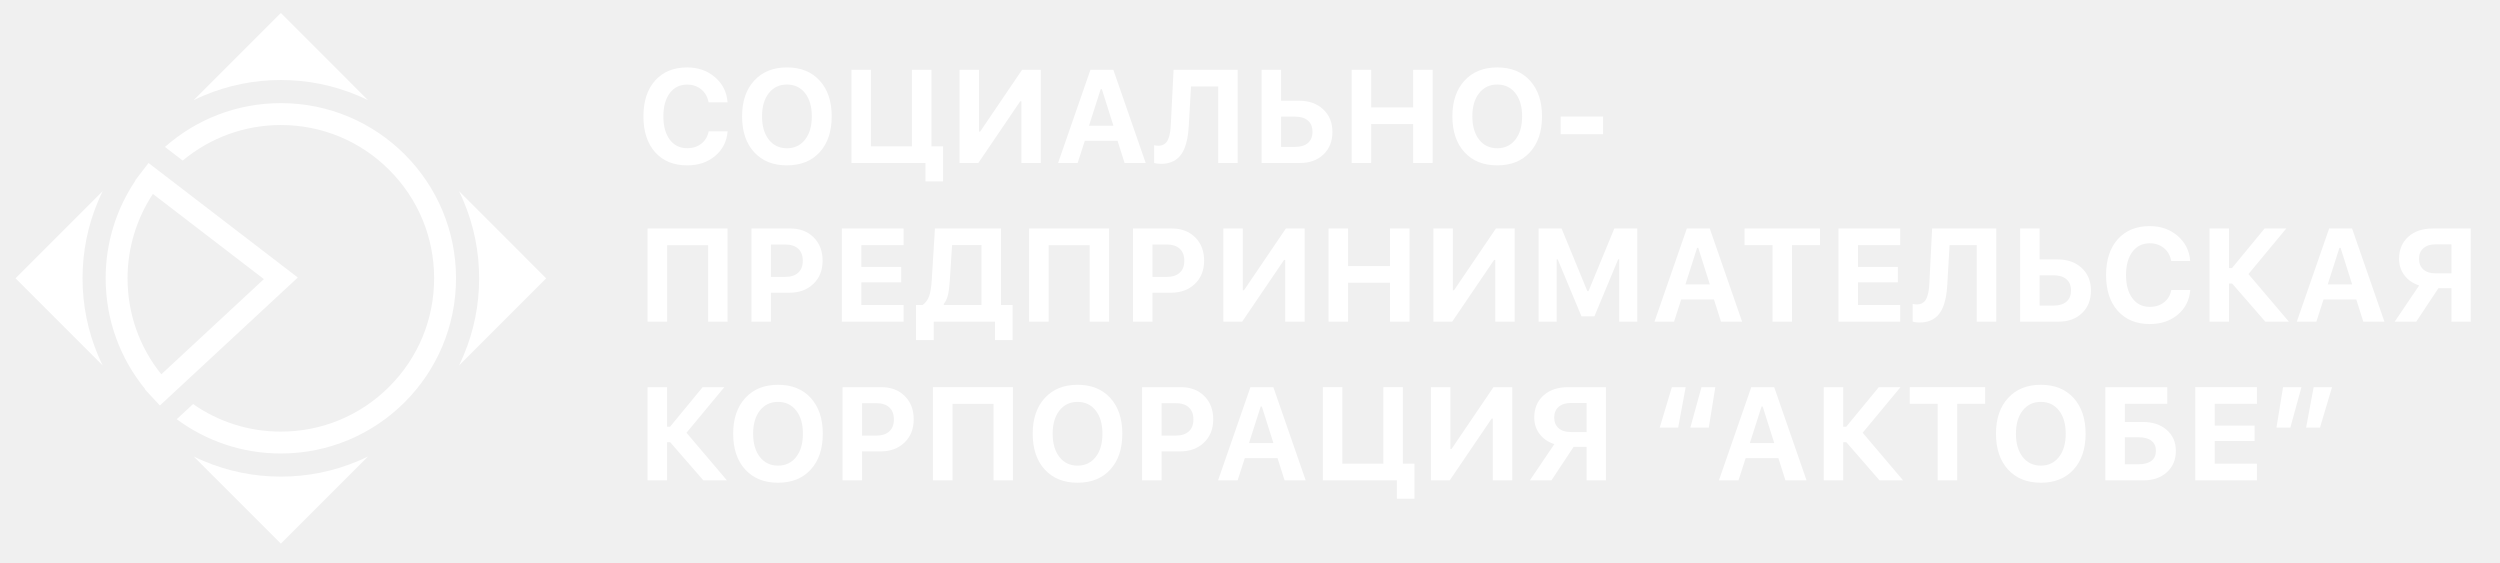
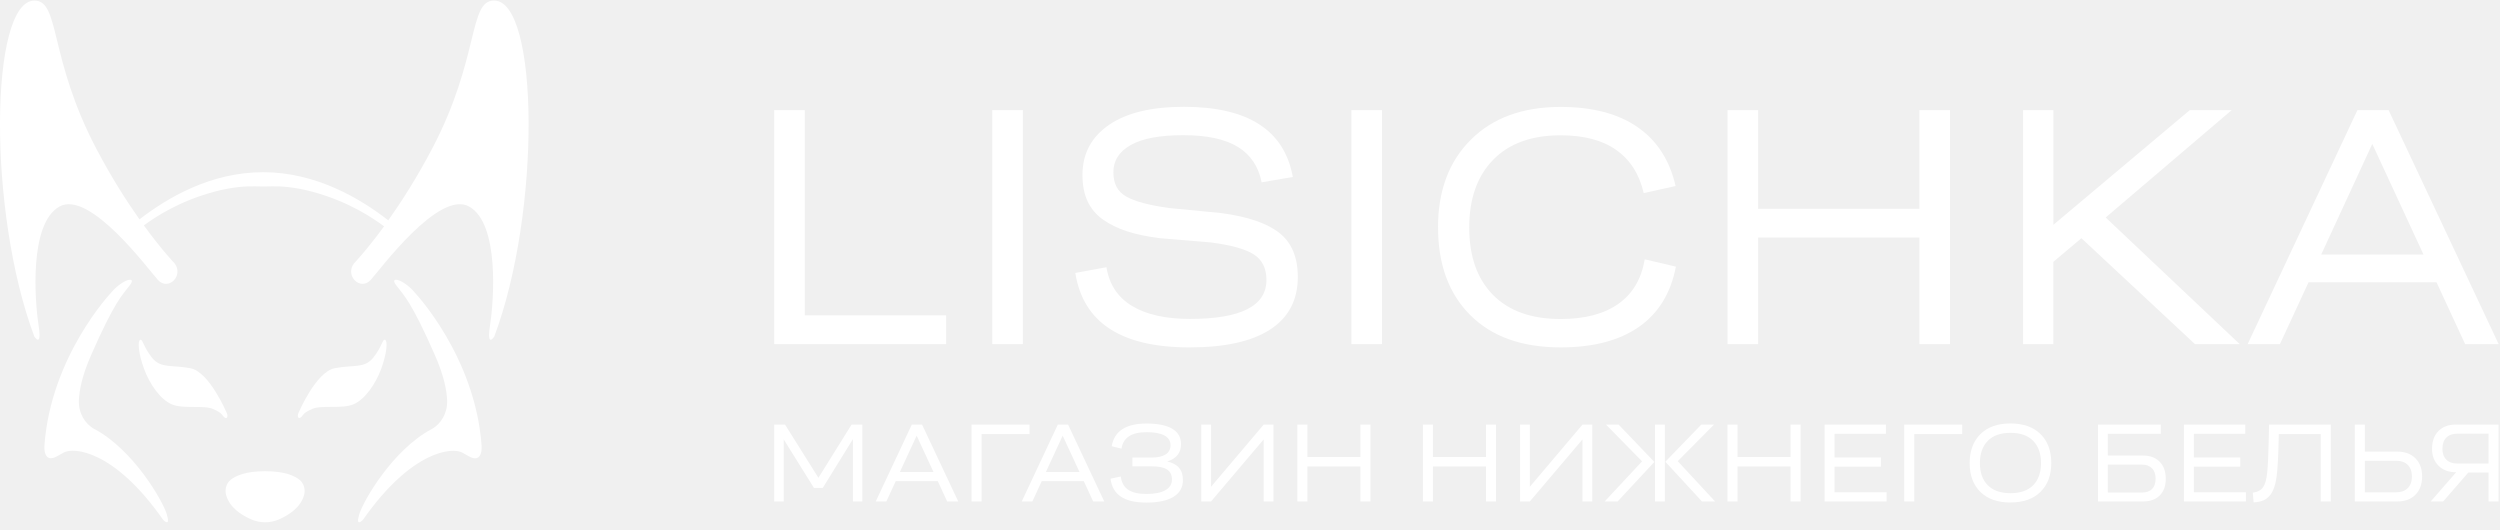
- <svg xmlns="http://www.w3.org/2000/svg" width="240" height="54" viewBox="0 0 240 54" fill="none">
-   <path d="M19.55 9.178C21.898 8.185 24.392 7.681 26.961 7.681C29.53 7.681 32.023 8.185 34.371 9.178C34.696 9.315 35.014 9.462 35.329 9.616L26.961 1.247L18.592 9.616C18.907 9.462 19.226 9.315 19.55 9.178Z" fill="white" />
-   <path d="M44.063 35.087L52.431 26.718L44.063 18.349C44.217 18.664 44.363 18.983 44.5 19.307C45.494 21.656 45.997 24.149 45.997 26.718C45.997 29.287 45.494 31.78 44.5 34.129C44.363 34.453 44.217 34.772 44.063 35.087Z" fill="white" />
-   <path d="M34.371 44.258C32.023 45.251 29.529 45.755 26.961 45.755C24.392 45.755 21.898 45.251 19.55 44.258C19.226 44.121 18.907 43.974 18.592 43.82L26.961 52.189L35.329 43.82C35.014 43.974 34.696 44.121 34.371 44.258Z" fill="white" />
-   <path d="M9.421 34.129C8.428 31.78 7.924 29.287 7.924 26.718C7.924 24.149 8.428 21.656 9.421 19.307C9.558 18.983 9.705 18.664 9.859 18.349L1.49 26.718L9.859 35.087C9.705 34.772 9.558 34.453 9.421 34.129Z" fill="white" />
-   <path d="M15.957 16.95L14.285 15.666L14.259 15.646L13.728 16.337L13.612 16.489L12.979 17.314L13.004 17.333C11.198 20.014 10.143 23.242 10.143 26.718C10.143 30.758 11.568 34.465 13.942 37.364L13.919 37.386L14.504 38.017L14.626 38.149L15.348 38.927L15.372 38.905L16.917 37.472L28.588 26.642L15.957 16.95ZM15.486 35.932C13.386 33.328 12.245 30.111 12.245 26.718C12.245 23.814 13.107 21 14.678 18.617L25.333 26.794L15.486 35.932Z" fill="white" />
-   <path d="M26.961 9.9C22.695 9.9 18.8 11.489 15.836 14.106L17.54 15.414C20.18 13.211 23.508 12.002 26.961 12.002C30.891 12.002 34.587 13.533 37.366 16.313C40.145 19.092 41.676 22.787 41.676 26.718C41.676 30.649 40.145 34.344 37.366 37.123C34.587 39.903 30.891 41.434 26.961 41.434C23.903 41.434 20.988 40.507 18.536 38.787L16.966 40.244C19.76 42.312 23.217 43.536 26.961 43.536C36.249 43.536 43.778 36.006 43.778 26.718C43.778 17.43 36.249 9.9 26.961 9.9Z" fill="white" />
-   <path d="M65.965 15.875C64.668 15.875 63.644 15.455 62.894 14.614C62.144 13.773 61.769 12.625 61.769 11.171C61.769 9.716 62.144 8.57 62.894 7.731C63.644 6.892 64.668 6.472 65.965 6.472C67.023 6.472 67.917 6.788 68.646 7.418C69.375 8.048 69.775 8.85 69.846 9.826H68.023C67.932 9.309 67.7 8.896 67.326 8.586C66.952 8.276 66.498 8.121 65.965 8.121C65.263 8.121 64.707 8.394 64.298 8.939C63.889 9.485 63.684 10.229 63.684 11.171C63.684 12.113 63.889 12.858 64.298 13.405C64.707 13.953 65.265 14.227 65.971 14.227C66.509 14.227 66.963 14.08 67.335 13.787C67.707 13.493 67.938 13.101 68.029 12.609H69.852C69.773 13.576 69.375 14.362 68.659 14.967C67.942 15.573 67.044 15.875 65.965 15.875Z" fill="white" />
-   <path d="M75.548 6.472C76.87 6.472 77.917 6.894 78.688 7.737C79.458 8.58 79.844 9.724 79.844 11.171C79.844 12.621 79.458 13.768 78.688 14.611C77.917 15.454 76.87 15.875 75.548 15.875C74.222 15.875 73.172 15.454 72.399 14.611C71.626 13.768 71.24 12.621 71.24 11.171C71.24 9.724 71.629 8.58 72.405 7.737C73.182 6.894 74.23 6.472 75.548 6.472ZM77.287 8.942C76.855 8.391 76.275 8.115 75.548 8.115C74.821 8.115 74.24 8.391 73.806 8.942C73.372 9.494 73.155 10.237 73.155 11.171C73.155 12.105 73.371 12.848 73.803 13.402C74.235 13.956 74.817 14.233 75.548 14.233C76.275 14.233 76.855 13.956 77.287 13.402C77.719 12.848 77.934 12.105 77.934 11.171C77.934 10.237 77.719 9.494 77.287 8.942Z" fill="white" />
-   <path d="M90.536 17.413H88.844V15.646H81.74V6.702H83.612V14.047H87.548V6.702H89.42V14.047H90.536V17.413Z" fill="white" />
-   <path d="M98.055 15.646V9.72H97.943L93.92 15.646H92.117V6.702H93.982V12.634H94.094L98.117 6.702H99.92V15.646H98.055Z" fill="white" />
-   <path d="M107.96 15.646L107.284 13.514H104.142L103.454 15.646H101.575L104.681 6.702H106.881L109.987 15.646H107.96ZM105.666 8.561L104.545 12.069H106.887L105.778 8.561H105.666Z" fill="white" />
-   <path d="M118.819 15.646H116.948V8.301H114.338L114.121 12.094C114.096 12.549 114.049 12.958 113.978 13.322C113.908 13.685 113.806 14.02 113.672 14.326C113.537 14.632 113.371 14.886 113.173 15.088C112.974 15.291 112.733 15.448 112.448 15.559C112.162 15.671 111.838 15.727 111.474 15.727C111.193 15.727 110.968 15.7 110.799 15.646V13.941C110.951 13.975 111.09 13.991 111.214 13.991C111.392 13.991 111.548 13.957 111.682 13.889C111.816 13.821 111.925 13.73 112.007 13.616C112.09 13.502 112.159 13.356 112.215 13.176C112.271 12.996 112.312 12.812 112.339 12.624C112.366 12.436 112.385 12.216 112.398 11.964L112.664 6.702H118.819V15.646Z" fill="white" />
-   <path d="M121.113 15.646V6.702H122.985V9.671H124.72C125.667 9.671 126.435 9.946 127.026 10.495C127.617 11.045 127.913 11.766 127.913 12.658C127.913 13.555 127.627 14.277 127.054 14.825C126.482 15.372 125.735 15.646 124.813 15.646H121.113ZM122.985 14.103H124.318C124.855 14.103 125.269 13.978 125.56 13.728C125.852 13.478 125.997 13.119 125.997 12.652C125.997 12.181 125.851 11.821 125.557 11.57C125.264 11.321 124.848 11.195 124.311 11.195H122.985V14.103Z" fill="white" />
-   <path d="M137.533 15.646H135.661V11.908H131.632V15.646H129.76V6.702H131.632V10.309H135.661V6.702H137.533V15.646Z" fill="white" />
-   <path d="M143.737 6.472C145.06 6.472 146.106 6.894 146.877 7.737C147.647 8.58 148.033 9.724 148.033 11.171C148.033 12.621 147.647 13.768 146.877 14.611C146.106 15.454 145.06 15.875 143.737 15.875C142.411 15.875 141.361 15.454 140.589 14.611C139.816 13.768 139.429 12.621 139.429 11.171C139.429 9.724 139.818 8.58 140.595 7.737C141.372 6.894 142.419 6.472 143.737 6.472ZM145.476 8.942C145.044 8.391 144.465 8.115 143.737 8.115C143.01 8.115 142.429 8.391 141.996 8.942C141.562 9.494 141.345 10.237 141.345 11.171C141.345 12.105 141.561 12.848 141.993 13.402C142.424 13.956 143.006 14.233 143.737 14.233C144.465 14.233 145.044 13.956 145.476 13.402C145.908 12.848 146.124 12.105 146.124 11.171C146.124 10.237 145.908 9.494 145.476 8.942Z" fill="white" />
-   <path d="M153.897 12.882H149.824V11.189H153.897V12.882Z" fill="white" />
-   <path d="M69.846 30.879H67.98V23.54H64.044V30.879H62.166V21.935H69.846V30.879Z" fill="white" />
-   <path d="M72.139 21.935H75.87C76.792 21.935 77.539 22.219 78.111 22.787C78.683 23.355 78.97 24.102 78.97 25.028C78.97 25.945 78.674 26.687 78.083 27.253C77.492 27.82 76.724 28.102 75.778 28.102H74.011V30.879H72.139V21.935ZM74.011 23.472V26.584H75.368C75.91 26.584 76.328 26.451 76.624 26.184C76.919 25.918 77.067 25.534 77.067 25.034C77.067 24.53 76.92 24.144 76.627 23.875C76.333 23.607 75.916 23.472 75.374 23.472H74.011Z" fill="white" />
-   <path d="M86.743 29.28V30.879H80.817V21.935H86.743V23.534H82.689V25.623H86.513V27.105H82.689V29.28H86.743Z" fill="white" />
-   <path d="M89.637 30.879V32.646H87.939V29.28H88.565C88.862 29.07 89.073 28.787 89.197 28.431C89.321 28.076 89.404 27.576 89.445 26.931L89.755 21.935H96.096V29.28H97.212V32.646H95.519V30.879H89.637ZM91.168 27.086C91.135 27.603 91.077 28.026 90.995 28.357C90.912 28.687 90.782 28.958 90.604 29.169V29.28H94.224V23.528H91.404L91.168 27.086Z" fill="white" />
-   <path d="M106.472 30.879H104.606V23.54H100.67V30.879H98.792V21.935H106.472V30.879Z" fill="white" />
-   <path d="M108.766 21.935H112.497C113.418 21.935 114.165 22.219 114.738 22.787C115.31 23.355 115.596 24.102 115.596 25.028C115.596 25.945 115.301 26.687 114.71 27.253C114.119 27.82 113.35 28.102 112.404 28.102H110.638V30.879H108.766V21.935ZM110.638 23.472V26.584H111.995C112.536 26.584 112.955 26.451 113.25 26.184C113.546 25.918 113.693 25.534 113.693 25.034C113.693 24.53 113.547 24.144 113.253 23.875C112.96 23.607 112.543 23.472 112.001 23.472H110.638Z" fill="white" />
-   <path d="M123.382 30.879V24.954H123.27L119.247 30.879H117.443V21.935H119.309V27.867H119.421L123.444 21.935H125.247V30.879H123.382Z" fill="white" />
-   <path d="M135.314 30.879H133.442V27.142H129.413V30.879H127.541V21.935H129.413V25.543H133.442V21.935H135.314V30.879Z" fill="white" />
-   <path d="M143.545 30.879V24.954H143.434L139.411 30.879H137.607V21.935H139.473V27.867H139.584L143.607 21.935H145.411V30.879H143.545Z" fill="white" />
-   <path d="M157.176 30.879H155.44V24.898H155.341L153.066 30.365H151.82L149.539 24.898H149.44V30.879H147.704V21.935H149.911L152.384 27.948H152.496L154.975 21.935H157.176V30.879Z" fill="white" />
-   <path d="M165.215 30.879L164.539 28.747H161.397L160.709 30.879H158.831L161.936 21.935H164.136L167.242 30.879H165.215ZM162.922 23.795L161.8 27.303H164.143L163.033 23.795H162.922Z" fill="white" />
-   <path d="M172.033 30.879H170.161V23.534H167.477V21.935H174.717V23.534H172.033V30.879Z" fill="white" />
-   <path d="M182.422 29.28V30.879H176.496V21.935H182.422V23.534H178.368V25.623H182.193V27.105H178.368V29.28H182.422Z" fill="white" />
-   <path d="M191.639 30.879H189.767V23.534H187.158L186.941 27.328C186.916 27.782 186.868 28.191 186.798 28.555C186.728 28.919 186.626 29.253 186.491 29.559C186.357 29.865 186.191 30.119 185.992 30.322C185.794 30.524 185.552 30.681 185.267 30.793C184.982 30.904 184.657 30.96 184.294 30.96C184.013 30.96 183.788 30.933 183.618 30.879V29.175C183.771 29.208 183.91 29.224 184.034 29.224C184.211 29.224 184.367 29.19 184.502 29.122C184.636 29.054 184.744 28.963 184.827 28.849C184.91 28.736 184.979 28.589 185.035 28.409C185.09 28.23 185.132 28.046 185.159 27.858C185.185 27.67 185.205 27.45 185.217 27.198L185.484 21.935H191.639V30.879Z" fill="white" />
-   <path d="M193.932 30.879V21.935H195.804V24.904H197.54C198.486 24.904 199.255 25.179 199.846 25.729C200.437 26.278 200.732 26.999 200.732 27.892C200.732 28.788 200.446 29.511 199.874 30.058C199.301 30.606 198.554 30.879 197.633 30.879H193.932ZM195.804 29.336H197.137C197.674 29.336 198.089 29.211 198.38 28.961C198.671 28.711 198.817 28.353 198.817 27.886C198.817 27.415 198.67 27.054 198.377 26.804C198.083 26.554 197.668 26.429 197.131 26.429H195.804V29.336Z" fill="white" />
-   <path d="M206.379 31.109C205.081 31.109 204.058 30.688 203.308 29.847C202.558 29.007 202.183 27.859 202.183 26.404C202.183 24.95 202.558 23.803 203.308 22.964C204.058 22.125 205.081 21.706 206.379 21.706C207.437 21.706 208.33 22.021 209.06 22.651C209.789 23.281 210.189 24.084 210.259 25.059H208.437C208.346 24.543 208.114 24.129 207.74 23.819C207.366 23.509 206.912 23.355 206.379 23.355C205.676 23.355 205.121 23.627 204.712 24.173C204.303 24.718 204.098 25.462 204.098 26.404C204.098 27.346 204.303 28.091 204.712 28.639C205.121 29.186 205.679 29.46 206.385 29.46C206.922 29.46 207.377 29.313 207.749 29.02C208.121 28.727 208.352 28.334 208.443 27.842H210.265C210.187 28.809 209.789 29.595 209.072 30.201C208.355 30.806 207.458 31.109 206.379 31.109Z" fill="white" />
-   <path d="M213.985 25.735H214.27L217.4 21.935H219.483L215.85 26.311L219.731 30.879H217.468L214.282 27.216H213.985V30.879H212.113V21.935H213.985V25.735Z" fill="white" />
-   <path d="M226.877 30.879L226.202 28.747H223.059L222.371 30.879H220.493L223.598 21.935H225.799L228.904 30.879H226.877ZM224.584 23.795L223.462 27.303H225.805L224.695 23.795H224.584Z" fill="white" />
-   <path d="M234.086 27.669L231.96 30.879H229.89L232.239 27.402C231.652 27.216 231.184 26.897 230.835 26.444C230.486 25.992 230.311 25.458 230.311 24.842C230.311 23.97 230.605 23.268 231.191 22.735C231.778 22.201 232.568 21.935 233.559 21.935H237.192V30.879H235.338V27.669H234.086ZM235.338 26.243V23.454H233.82C233.324 23.454 232.934 23.578 232.651 23.826C232.368 24.073 232.227 24.414 232.227 24.848C232.227 25.286 232.367 25.628 232.648 25.874C232.929 26.12 233.322 26.243 233.826 26.243H235.338Z" fill="white" />
-   <path d="M64.037 40.968H64.323L67.453 37.168H69.535L65.903 41.544L69.783 46.113H67.521L64.335 42.45H64.037V46.113H62.166V37.168H64.037V40.968Z" fill="white" />
-   <path d="M74.693 36.939C76.015 36.939 77.061 37.36 77.832 38.203C78.603 39.047 78.988 40.191 78.988 41.637C78.988 43.088 78.603 44.235 77.832 45.078C77.061 45.92 76.015 46.342 74.693 46.342C73.366 46.342 72.317 45.92 71.544 45.078C70.771 44.235 70.385 43.088 70.385 41.637C70.385 40.191 70.773 39.047 71.55 38.203C72.327 37.36 73.374 36.939 74.693 36.939ZM76.431 39.409C75.999 38.857 75.42 38.582 74.693 38.582C73.965 38.582 73.385 38.857 72.951 39.409C72.517 39.961 72.3 40.703 72.3 41.637C72.3 42.571 72.516 43.315 72.948 43.869C73.379 44.423 73.961 44.7 74.693 44.7C75.42 44.7 75.999 44.423 76.431 43.869C76.863 43.315 77.079 42.571 77.079 41.637C77.079 40.703 76.863 39.961 76.431 39.409Z" fill="white" />
-   <path d="M80.885 37.168H84.616C85.538 37.168 86.285 37.453 86.857 38.021C87.43 38.589 87.716 39.336 87.716 40.261C87.716 41.179 87.42 41.92 86.829 42.487C86.238 43.053 85.47 43.336 84.523 43.336H82.757V46.113H80.885V37.168ZM82.757 38.706V41.817H84.114C84.656 41.817 85.074 41.684 85.37 41.417C85.665 41.151 85.813 40.768 85.813 40.267C85.813 39.763 85.666 39.377 85.373 39.108C85.079 38.84 84.662 38.706 84.121 38.706H82.757Z" fill="white" />
-   <path d="M97.243 46.113H95.377V38.774H91.441V46.113H89.563V37.168H97.243V46.113Z" fill="white" />
-   <path d="M103.447 36.939C104.77 36.939 105.816 37.36 106.587 38.203C107.357 39.047 107.743 40.191 107.743 41.637C107.743 43.088 107.357 44.235 106.587 45.078C105.816 45.92 104.77 46.342 103.447 46.342C102.121 46.342 101.071 45.92 100.298 45.078C99.526 44.235 99.139 43.088 99.139 41.637C99.139 40.191 99.528 39.047 100.305 38.203C101.082 37.36 102.129 36.939 103.447 36.939ZM105.186 39.409C104.754 38.857 104.175 38.582 103.447 38.582C102.72 38.582 102.139 38.857 101.706 39.409C101.272 39.961 101.055 40.703 101.055 41.637C101.055 42.571 101.271 43.315 101.702 43.869C102.134 44.423 102.716 44.7 103.447 44.7C104.175 44.7 104.754 44.423 105.186 43.869C105.618 43.315 105.834 42.571 105.834 41.637C105.834 40.703 105.618 39.961 105.186 39.409Z" fill="white" />
-   <path d="M109.64 37.168H113.371C114.292 37.168 115.039 37.453 115.612 38.021C116.184 38.589 116.47 39.336 116.47 40.261C116.47 41.179 116.175 41.92 115.584 42.487C114.993 43.053 114.224 43.336 113.278 43.336H111.512V46.113H109.64V37.168ZM111.512 38.706V41.817H112.869C113.41 41.817 113.829 41.684 114.124 41.417C114.42 41.151 114.567 40.768 114.567 40.267C114.567 39.763 114.421 39.377 114.127 39.108C113.834 38.84 113.417 38.706 112.875 38.706H111.512Z" fill="white" />
-   <path d="M123.32 46.113L122.644 43.98H119.501L118.813 46.113H116.935L120.041 37.168H122.241L125.346 46.113H123.32ZM121.026 39.028L119.904 42.536H122.247L121.138 39.028H121.026Z" fill="white" />
-   <path d="M135.791 47.879H134.099V46.113H126.995V37.168H128.867V44.514H132.803V37.168H134.675V44.514H135.791V47.879Z" fill="white" />
-   <path d="M143.31 46.113V40.187H143.198L139.175 46.113H137.372V37.168H139.237V43.1H139.349L143.372 37.168H145.175V46.113H143.31Z" fill="white" />
-   <path d="M151.064 42.902L148.938 46.113H146.868L149.217 42.635C148.63 42.45 148.162 42.13 147.813 41.678C147.464 41.225 147.289 40.691 147.289 40.075C147.289 39.203 147.582 38.501 148.169 37.968C148.756 37.435 149.545 37.168 150.537 37.168H154.169V46.113H152.316V42.902H151.064ZM152.316 41.476V38.687H150.797C150.301 38.687 149.912 38.811 149.629 39.059C149.346 39.307 149.204 39.648 149.204 40.082C149.204 40.52 149.345 40.862 149.626 41.107C149.907 41.353 150.299 41.476 150.804 41.476H152.316Z" fill="white" />
-   <path d="M160.498 37.168H161.825L161.105 41.049H159.333L160.498 37.168ZM163.343 37.168H164.67L164.044 41.049H162.271L163.343 37.168Z" fill="white" />
-   <path d="M171.401 46.113L170.725 43.98H167.583L166.895 46.113H165.017L168.122 37.168H170.323L173.428 46.113H171.401ZM169.108 39.028L167.986 42.536H170.329L169.219 39.028H169.108Z" fill="white" />
-   <path d="M176.949 40.968H177.234L180.364 37.168H182.447L178.815 41.544L182.695 46.113H180.432L177.246 42.45H176.949V46.113H175.077V37.168H176.949V40.968Z" fill="white" />
-   <path d="M187.889 46.113H186.017V38.767H183.333V37.168H190.573V38.767H187.889V46.113Z" fill="white" />
-   <path d="M195.922 36.939C197.245 36.939 198.291 37.36 199.062 38.203C199.832 39.047 200.218 40.191 200.218 41.637C200.218 43.088 199.832 44.235 199.062 45.078C198.291 45.92 197.245 46.342 195.922 46.342C194.596 46.342 193.546 45.92 192.773 45.078C192.001 44.235 191.614 43.088 191.614 41.637C191.614 40.191 192.003 39.047 192.78 38.203C193.556 37.36 194.604 36.939 195.922 36.939ZM197.661 39.409C197.229 38.857 196.649 38.582 195.922 38.582C195.195 38.582 194.614 38.857 194.18 39.409C193.747 39.961 193.53 40.703 193.53 41.637C193.53 42.571 193.746 43.315 194.177 43.869C194.609 44.423 195.191 44.7 195.922 44.7C196.649 44.7 197.229 44.423 197.661 43.869C198.093 43.315 198.309 42.571 198.309 41.637C198.309 40.703 198.093 39.961 197.661 39.409Z" fill="white" />
-   <path d="M208.883 43.28C208.883 44.127 208.597 44.811 208.025 45.332C207.452 45.852 206.705 46.113 205.784 46.113H202.114V37.168H208.059V38.767H203.986V40.509H205.722C206.66 40.509 207.421 40.764 208.006 41.275C208.591 41.785 208.883 42.454 208.883 43.28ZM203.986 44.569H205.319C205.844 44.569 206.25 44.459 206.537 44.238C206.824 44.017 206.968 43.697 206.968 43.28C206.968 42.859 206.824 42.536 206.537 42.313C206.25 42.09 205.842 41.978 205.313 41.978H203.986V44.569Z" fill="white" />
-   <path d="M216.668 44.514V46.113H210.743V37.168H216.668V38.767H212.615V40.856H216.439V42.338H212.615V44.514H216.668Z" fill="white" />
-   <path d="M219.873 41.049H218.54L219.173 37.168H220.939L219.873 41.049ZM222.718 41.049H221.386L222.111 37.168H223.877L222.718 41.049Z" fill="white" />
+ <svg xmlns="http://www.w3.org/2000/svg" width="217" height="46" viewBox="0 0 217 46" fill="none">
+   <g id="Group 111">
+     <g id="Group">
+       <path id="Vector" d="M67.198 29.868V9.558H69.855V27.374H82.126V29.868H67.198Z" fill="white" />
+       <path id="Vector_2" d="M86.13 29.868V9.558H88.787V29.868H86.13Z" fill="white" />
+       <path id="Vector_3" d="M93.334 23.692L96.04 23.195C96.279 24.681 97.014 25.797 98.249 26.55C99.485 27.303 101.168 27.682 103.289 27.682C107.713 27.682 109.927 26.555 109.927 24.297C109.927 23.288 109.559 22.55 108.824 22.079C108.089 21.613 106.836 21.265 105.064 21.04L100.632 20.671C99.529 20.527 98.582 20.328 97.793 20.067C97.001 19.805 96.31 19.467 95.716 19.042C95.123 18.617 94.685 18.085 94.392 17.45C94.1 16.815 93.958 16.062 93.958 15.191C93.958 13.353 94.72 11.904 96.248 10.849C97.775 9.794 99.945 9.271 102.762 9.271C108.328 9.271 111.481 11.299 112.216 15.36L109.51 15.826C109.24 14.459 108.554 13.435 107.451 12.754C106.349 12.073 104.768 11.735 102.713 11.735C100.658 11.735 99.179 12.016 98.165 12.58C97.151 13.143 96.642 13.931 96.642 14.951C96.642 15.97 97.014 16.636 97.758 17.061C98.502 17.486 99.733 17.813 101.455 18.054L105.999 18.494C108.284 18.797 109.967 19.37 111.038 20.21C112.11 21.05 112.65 22.325 112.65 24.035C112.65 26.038 111.853 27.559 110.254 28.598C108.66 29.638 106.322 30.155 103.244 30.155C97.324 30.155 94.025 28.004 93.338 23.697L93.334 23.692Z" fill="white" />
+       <path id="Vector_4" d="M117.3 29.868V9.558H119.957V29.868H117.3Z" fill="white" />
+       <path id="Vector_5" d="M124.819 19.743C124.819 16.553 125.771 14.008 127.679 12.118C129.583 10.223 132.178 9.281 135.46 9.281C138.227 9.281 140.455 9.865 142.146 11.038C143.834 12.21 144.932 13.911 145.441 16.148L142.673 16.758C142.297 15.124 141.504 13.88 140.3 13.024C139.091 12.169 137.479 11.744 135.464 11.744C132.94 11.744 130.987 12.451 129.606 13.87C128.224 15.288 127.529 17.244 127.529 19.748C127.529 22.253 128.215 24.199 129.592 25.597C130.969 26.995 132.927 27.691 135.464 27.691C137.563 27.691 139.233 27.251 140.473 26.375C141.712 25.499 142.479 24.209 142.762 22.509L145.468 23.144C145.025 25.448 143.953 27.195 142.253 28.377C140.552 29.56 138.289 30.154 135.464 30.154C132.108 30.154 129.495 29.222 127.626 27.358C125.757 25.494 124.823 22.954 124.823 19.748L124.819 19.743Z" fill="white" />
+       <path id="Vector_6" d="M149.949 29.868V9.558H152.606V18.125H166.604V9.558H169.261V29.868H166.604V20.619H152.606V29.868H149.949Z" fill="white" />
+       <path id="Vector_7" d="M175.603 29.868V9.558H178.233V19.513L190.074 9.558H193.71L182.772 18.878L194.405 29.868H190.522L180.664 20.676L178.229 22.729V29.868H175.598H175.603Z" fill="white" />
+       <path id="Vector_8" d="M213.973 29.868L211.489 24.501H200.383L197.899 29.868H195.096L204.625 9.558H207.331L216.883 29.868H213.982H213.973ZM201.481 22.094H210.36L205.914 12.492L201.481 22.094Z" fill="white" />
+     </g>
+     <g id="Group_2">
+       <path id="Vector_9" d="M67.198 43.526V36.854H68.141L71.038 41.473L73.916 36.854H74.85V43.526H74.035V38.113L71.414 42.354H70.652L68.026 38.139V43.526H67.203H67.198Z" fill="white" />
+       <path id="Vector_10" d="M82.214 43.526L81.399 41.765H77.75L76.936 43.526H76.014L79.145 36.854H80.035L83.175 43.526H82.223H82.214ZM78.109 40.971H81.027L79.566 37.816L78.109 40.971Z" fill="white" />
+       <path id="Vector_11" d="M84.331 43.526V36.854H89.366V37.678H85.203V43.526H84.331Z" fill="white" />
+       <path id="Vector_12" d="M94.888 43.526L94.073 41.765H90.424L89.609 43.526H88.688L91.819 36.854H92.709L95.849 43.526H94.896H94.888ZM90.783 40.971H93.701L92.24 37.816L90.783 40.971Z" fill="white" />
+       <path id="Vector_13" d="M102.678 41.662C102.678 42.303 102.408 42.789 101.863 43.122C101.319 43.455 100.535 43.624 99.516 43.624C98.498 43.624 97.807 43.45 97.293 43.106C96.779 42.763 96.478 42.241 96.394 41.55L97.284 41.36C97.342 41.867 97.55 42.246 97.909 42.497C98.267 42.748 98.803 42.876 99.516 42.876C100.229 42.876 100.778 42.769 101.155 42.548C101.536 42.333 101.726 42.021 101.726 41.621C101.726 41.222 101.584 40.94 101.305 40.756C101.026 40.572 100.592 40.48 100.003 40.48H98.29V39.716H99.972C100.482 39.716 100.88 39.629 101.168 39.45C101.456 39.271 101.602 38.999 101.602 38.636C101.602 38.272 101.425 37.996 101.075 37.801C100.725 37.606 100.207 37.514 99.516 37.514C98.21 37.514 97.488 37.991 97.346 38.943L96.496 38.733C96.722 37.417 97.727 36.762 99.516 36.762C100.499 36.762 101.243 36.915 101.752 37.217C102.262 37.52 102.514 37.965 102.514 38.554C102.514 39.307 102.111 39.809 101.31 40.059C102.222 40.249 102.678 40.782 102.678 41.662Z" fill="white" />
+       <path id="Vector_14" d="M104.268 43.526V36.854H105.118V42.251L109.688 36.854H110.538V43.526H109.688V38.139L105.118 43.526H104.268Z" fill="white" />
+       <path id="Vector_15" d="M112.611 43.526V36.854H113.483V39.67H118.084V36.854H118.957V43.526H118.084V40.489H113.483V43.526H112.611Z" fill="white" />
+       <path id="Vector_16" d="M123.509 43.526V36.854H124.381V39.67H128.982V36.854H129.855V43.526H128.982V40.489H124.381V43.526H123.509Z" fill="white" />
+       <path id="Vector_17" d="M131.94 43.526V36.854H132.79V42.251L137.36 36.854H138.21V43.526H137.36V38.139L132.79 43.526H131.94Z" fill="white" />
+       <path id="Vector_18" d="M143.599 40.095L140.411 43.526H139.286L142.532 40.044L139.401 36.854H140.495L143.595 40.095H143.599ZM143.652 43.526V36.854H144.511V43.526H143.652ZM144.551 40.08L147.673 36.854H148.776L145.627 40.029L148.869 43.526H147.731L144.551 40.08Z" fill="white" />
+       <path id="Vector_19" d="M149.945 43.526V36.854H150.818V39.67H155.419V36.854H156.291V43.526H155.419V40.489H150.818V43.526H149.945Z" fill="white" />
+       <path id="Vector_20" d="M158.376 43.526V36.854H163.699V37.653H159.24V39.706H163.265V40.505H159.24V42.727H163.757V43.526H158.376Z" fill="white" />
+       <path id="Vector_21" d="M165.284 43.526V36.854H170.319V37.678H166.157V43.526H165.284Z" fill="white" />
+       <path id="Vector_22" d="M174.513 43.618C173.392 43.618 172.524 43.311 171.9 42.702C171.276 42.092 170.966 41.252 170.966 40.198C170.966 39.143 171.276 38.303 171.9 37.683C172.524 37.063 173.392 36.756 174.508 36.756C175.624 36.756 176.492 37.063 177.116 37.678C177.741 38.292 178.051 39.132 178.051 40.192C178.051 41.252 177.741 42.072 177.116 42.691C176.492 43.311 175.624 43.613 174.508 43.613L174.513 43.618ZM174.513 42.809C175.367 42.809 176.023 42.579 176.479 42.118C176.93 41.657 177.161 41.017 177.161 40.198C177.161 39.378 176.935 38.733 176.479 38.267C176.027 37.801 175.372 37.571 174.513 37.571C173.654 37.571 172.994 37.801 172.538 38.267C172.081 38.733 171.856 39.378 171.856 40.198C171.856 41.017 172.081 41.657 172.538 42.118C172.994 42.579 173.649 42.809 174.513 42.809Z" fill="white" />
+       <path id="Vector_23" d="M182.108 43.526V36.854H187.559V37.653H182.958V39.542H186.018C186.625 39.542 187.103 39.721 187.457 40.08C187.812 40.438 187.989 40.93 187.989 41.555C187.989 42.179 187.816 42.656 187.466 43.004C187.116 43.352 186.638 43.526 186.031 43.526H182.117H182.108ZM185.916 40.326H182.958V42.753H185.916C186.297 42.753 186.594 42.651 186.797 42.446C187.001 42.241 187.107 41.944 187.107 41.555C187.107 41.166 187.001 40.858 186.789 40.643C186.576 40.433 186.284 40.326 185.912 40.326H185.916Z" fill="white" />
+       <path id="Vector_24" d="M189.565 43.526V36.854H194.888V37.653H190.428V39.706H194.454V40.505H190.428V42.727H194.945V43.526H189.565Z" fill="white" />
+       <path id="Vector_25" d="M195.539 42.763C195.959 42.712 196.26 42.548 196.442 42.277C196.615 42.031 196.73 41.616 196.792 41.043C196.854 40.469 196.898 39.475 196.929 38.062L196.956 36.854H202.314V43.526H201.441V37.678H197.797L197.788 38.165C197.757 39.701 197.691 40.797 197.598 41.452C197.505 42.108 197.332 42.599 197.08 42.932C196.907 43.158 196.708 43.321 196.482 43.424C196.252 43.526 195.964 43.588 195.614 43.608L195.543 42.768L195.539 42.763Z" fill="white" />
+       <path id="Vector_26" d="M204.399 43.526V36.854H205.272V39.199H208.093C208.748 39.199 209.271 39.394 209.66 39.783C210.05 40.172 210.24 40.7 210.24 41.36C210.24 42.021 210.045 42.553 209.66 42.943C209.275 43.332 208.752 43.526 208.093 43.526H204.399ZM207.986 39.998H205.272V42.733H207.986C208.407 42.733 208.739 42.615 208.987 42.374C209.231 42.133 209.355 41.795 209.355 41.36C209.355 40.925 209.231 40.582 208.987 40.346C208.744 40.111 208.407 39.993 207.986 39.993V39.998Z" fill="white" />
+       <path id="Vector_27" d="M216.874 43.526H216.002V41.017H214.249L212.065 43.526H210.985L213.195 40.991C212.557 40.991 212.052 40.807 211.671 40.433C211.29 40.059 211.1 39.563 211.1 38.943C211.1 38.323 211.286 37.791 211.654 37.417C212.021 37.043 212.521 36.854 213.15 36.854H216.874V43.526ZM213.288 40.233H216.002V37.642H213.288C212.885 37.642 212.566 37.755 212.34 37.985C212.114 38.216 212.003 38.533 212.003 38.943C212.003 39.353 212.114 39.67 212.34 39.895C212.566 40.121 212.88 40.233 213.288 40.233Z" fill="white" />
+     </g>
+     <g id="Group_3">
+       <path id="Vector_28" d="M42.88 0.05C40.658 0.05 41.646 5.028 37.519 12.888C36.176 15.442 34.836 17.527 33.701 19.126C31.291 17.242 27.427 14.947 22.849 14.947C18.271 14.947 14.523 17.174 12.107 19.039C10.984 17.451 9.668 15.396 8.351 12.888C4.224 5.028 5.211 0.05 2.993 0.05C-0.894 0.05 -1.095 18.357 2.977 29.205C2.977 29.205 3.671 30.293 3.345 28.208C3.023 26.122 2.513 19.431 5.149 17.935C7.785 16.435 12.923 23.45 13.71 24.302C14.611 25.281 15.98 23.926 15.148 22.852C15.148 22.852 14.052 21.718 12.485 19.564C13.509 18.818 15.526 17.474 18.574 16.648C20.2 16.207 21.437 16.154 22.155 16.176C22.622 16.192 23.09 16.192 23.557 16.176C24.274 16.154 25.509 16.207 27.138 16.648C30.294 17.505 32.351 18.921 33.339 19.644C31.802 21.749 30.735 22.852 30.735 22.852C29.903 23.922 31.272 25.277 32.173 24.302C32.96 23.45 38.098 16.435 40.734 17.935C43.37 19.434 42.864 26.122 42.538 28.208C42.215 30.293 42.906 29.205 42.906 29.205C46.978 18.361 46.777 0.05 42.89 0.05H42.88Z" fill="white" />
+       <path id="Vector_29" d="M36.021 25.416C35.05 24.244 33.737 23.901 34.386 24.758C35.034 25.614 35.682 26.113 37.749 30.821C38.516 32.564 38.779 33.851 38.812 34.776C38.848 35.845 38.292 36.804 37.45 37.254C34.076 39.054 31.529 43.488 31.186 44.63C30.818 45.859 31.509 45.113 31.509 45.113C35.742 39.065 39.286 38.803 40.139 39.294C40.264 39.366 40.517 39.503 40.639 39.575C41.952 40.352 41.804 38.692 41.804 38.692C41.248 30.931 36.021 25.42 36.021 25.42V25.416Z" fill="white" />
+       <path id="Vector_30" d="M26.012 41.658C25.562 41.289 24.693 40.901 23.011 40.901C21.329 40.901 20.46 41.289 20.009 41.658C19.654 41.952 19.492 42.477 19.624 42.96C19.924 44.056 20.96 44.715 21.81 45.084C22.583 45.419 23.439 45.419 24.212 45.084C25.061 44.715 26.098 44.056 26.398 42.96C26.529 42.477 26.368 41.952 26.012 41.658Z" fill="white" />
+       <path id="Vector_31" d="M8.209 37.25C7.367 36.801 6.81 35.846 6.847 34.773C6.88 33.848 7.143 32.561 7.91 30.818C9.977 26.11 10.625 25.611 11.273 24.755C11.922 23.898 10.609 24.245 9.638 25.413C9.638 25.413 4.408 30.925 3.855 38.685C3.855 38.685 3.707 40.345 5.02 39.568C5.145 39.496 5.398 39.359 5.52 39.287C6.373 38.796 9.917 39.058 14.15 45.106C14.15 45.106 14.844 45.856 14.473 44.623C14.13 43.481 11.583 39.047 8.209 37.247V37.25Z" fill="white" />
+       <path id="Vector_32" d="M33.089 32.013C33.572 30.692 33.665 29.626 33.434 29.501C33.207 29.375 33.171 30.083 32.401 31.042C31.634 32.002 30.703 31.644 29.057 31.96C27.415 32.276 25.907 35.846 25.907 35.846C25.779 36.131 25.884 36.42 26.128 36.215C26.325 36.047 26.272 35.857 27.095 35.495C27.918 35.134 29.679 35.518 30.676 35.096C31.67 34.673 32.602 33.334 33.089 32.013Z" fill="white" />
+       <path id="Vector_33" d="M19.685 35.85C19.685 35.85 18.178 32.28 16.536 31.964C14.893 31.648 13.962 32.006 13.192 31.047C12.425 30.087 12.389 29.379 12.158 29.505C11.931 29.631 12.02 30.7 12.504 32.017C12.988 33.338 13.919 34.678 14.916 35.1C15.91 35.523 17.674 35.142 18.497 35.5C19.32 35.858 19.267 36.048 19.465 36.219C19.709 36.425 19.814 36.135 19.685 35.85Z" fill="white" />
+     </g>
+   </g>
</svg>
